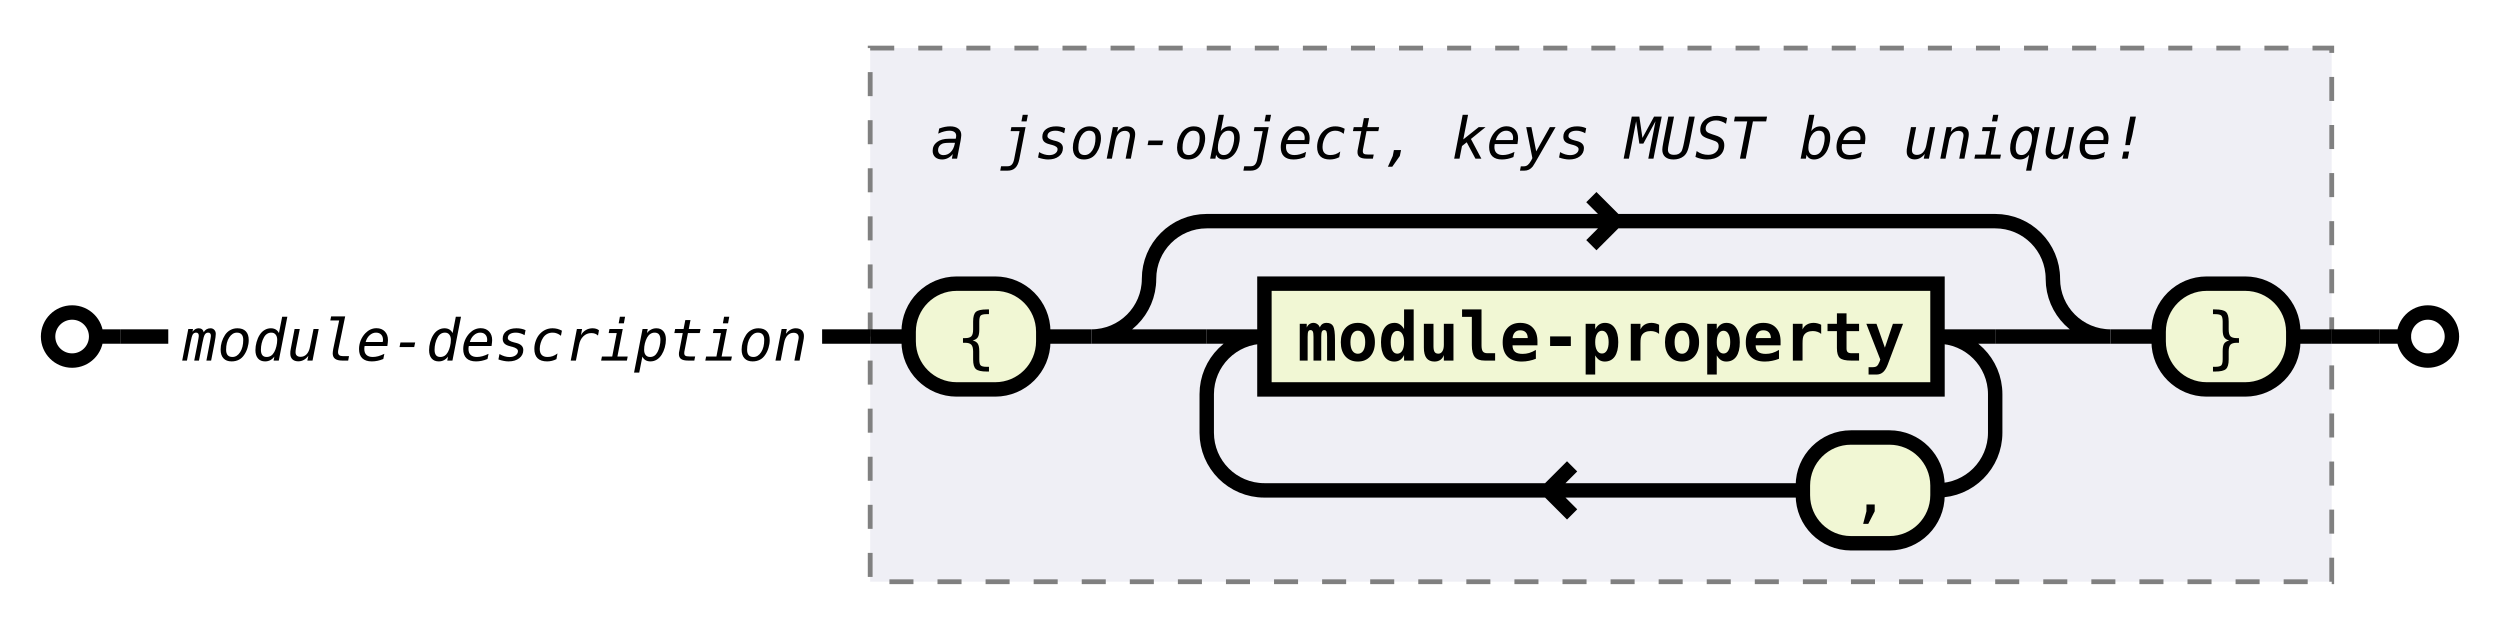
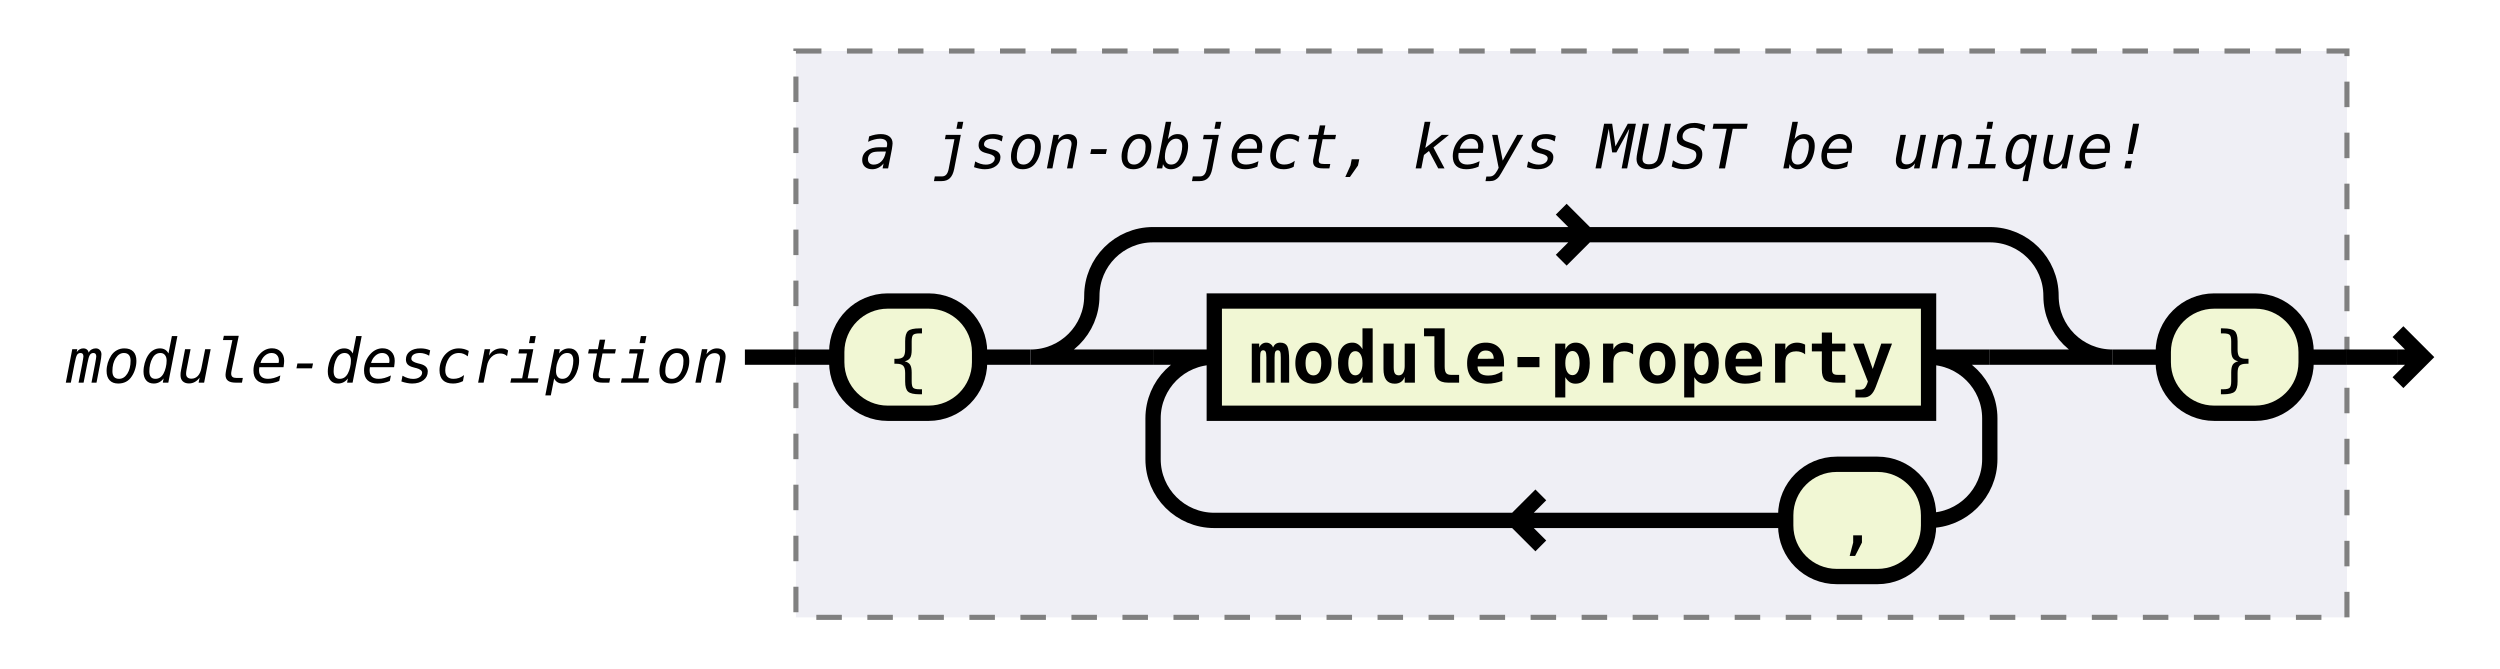
- <svg xmlns="http://www.w3.org/2000/svg" class="railroad" viewBox="0 0 520 131" width="520">
+ <svg xmlns="http://www.w3.org/2000/svg" class="railroad" viewBox="0 0 490 131" width="490">
  <style type="text/css">

    svg.railroad {
        background-color: hsl(30, 20%, 95%);
        background-size: 15px 15px;
        background-image: linear-gradient(to right, rgba(30, 30, 30, .05) 1px, transparent 1px),
                          linear-gradient(to bottom, rgba(30, 30, 30, .05) 1px, transparent 1px);
    }

    svg.railroad path {
        stroke-width: 3px;
        stroke: black;
        fill: transparent;
    }

    svg.railroad .debug {
        stroke-width: 1px;
        stroke: red;
    }

    svg.railroad text {
        font: 14px monospace;
        text-anchor: middle;
    }

    svg.railroad .nonterminal text {
        font-weight: bold;
    }

    svg.railroad text.comment {
        font: italic 12px monospace;
    }

    svg.railroad rect {
        stroke-width: 3px;
        stroke: black;
        fill:hsl(-290, 70%, 90%);
    }

    svg.railroad g.labeledbox &gt; rect {
        stroke-width: 1px;
        stroke: grey;
        stroke-dasharray: 5px;
        fill:rgba(90, 90, 150, .1);
    }</style>
  <g class="sequence">
-     <path d=" M 10 70 a 5 5 0 0 1 5 -5 a 5 5 0 0 1 5 5 a 5 5 0 0 1 -5 5 a 5 5 0 0 1 -5 -5 m 10 0 h 5" />
    <g class="sequence">
-       <text class="comment" x="103" y="75">
+       <g>
+         <text class="comment" x="78" y="75">
module-description</text>
+       </g>
      <g class="labeledbox">
-         <rect height="111" width="304" x="181" y="10" />
-         <path d=" M 181 70 h 8 m 288 0 h 8" />
-         <text class="comment" x="320" y="33">
+         <rect height="111" width="304" x="156" y="10" />
+         <path d=" M 156 70 h 8 m 288 0 h 8" />
+         <g>
+           <text class="comment" x="295" y="33">
a json-object, keys MUST be unique!</text>
+         </g>
        <g class="sequence">
          <g class="terminal">
-             <rect height="22" rx="10" ry="10" width="28" x="189" y="59" />
-             <text x="203" y="75">
+             <rect height="22" rx="10" ry="10" width="28" x="164" y="59" />
+             <text x="178" y="75">
{</text>
          </g>
          <g class="optional">
-             <path d=" M 227 70 h 24 m -24 0 a 12 12 0 0 0 12 -12 v 0 a 12 12 0 0 1 12 -12 h 164 m -79 0 l -5 -5 m 0 10 l 5 -5 m 79 0 a 12 12 0 0 1 12 12 v 0 a 12 12 0 0 0 12 12 h -24" />
+             <path d=" M 202 70 h 24 m -24 0 a 12 12 0 0 0 12 -12 v 0 a 12 12 0 0 1 12 -12 h 164 m -79 0 l -5 -5 m 0 10 l 5 -5 m 79 0 a 12 12 0 0 1 12 12 v 0 a 12 12 0 0 0 12 12 h -24" />
            <g class="sequence">
              <g class="repeat">
-                 <path d=" M 251 70 h 12 m 140 0 h 12 m -12 0 a 12 12 0 0 1 12 12 v 8 a 12 12 0 0 1 -12 12 m -28 0 h -112 m 59 0 l 5 -5 m 0 10 l -5 -5 m -59 0 a 12 12 0 0 1 -12 -12 v -8 a 12 12 0 0 1 12 -12" />
+                 <path d=" M 226 70 h 12 m 140 0 h 12 m -12 0 a 12 12 0 0 1 12 12 v 8 a 12 12 0 0 1 -12 12 m -28 0 h -112 m 59 0 l 5 -5 m 0 10 l -5 -5 m -59 0 a 12 12 0 0 1 -12 -12 v -8 a 12 12 0 0 1 12 -12" />
                <g class="terminal">
-                   <rect height="22" rx="10" ry="10" width="28" x="375" y="91" />
-                   <text x="389" y="107">
+                   <rect height="22" rx="10" ry="10" width="28" x="350" y="91" />
+                   <text x="364" y="107">
,</text>
                </g>
                <g class="nonterminal">
-                   <rect height="22" width="140" x="263" y="59" />
-                   <text x="333" y="75">
+                   <rect height="22" width="140" x="238" y="59" />
+                   <text x="308" y="75">
module-property</text>
                </g>
              </g>
            </g>
          </g>
          <g class="terminal">
-             <rect height="22" rx="10" ry="10" width="28" x="449" y="59" />
-             <text x="463" y="75">
+             <rect height="22" rx="10" ry="10" width="28" x="424" y="59" />
+             <text x="438" y="75">
}</text>
          </g>
-           <path d=" M 217 70 h 10" />
-           <path d=" M 439 70 h 10" />
+           <path d=" M 192 70 h 10" />
+           <path d=" M 414 70 h 10" />
        </g>
      </g>
-       <path d=" M 171 70 h 10" />
+       <path d=" M 146 70 h 10" />
    </g>
-     <path d=" M 495 70 h 5 a 5 5 0 0 1 5 -5 a 5 5 0 0 1 5 5 a 5 5 0 0 1 -5 5 a 5 5 0 0 1 -5 -5" />
-     <path d=" M 25 70 h 10" />
-     <path d=" M 485 70 h 10" />
+     <path d=" M 470 70 h 5 m -5 5 l 5 -5 l -5 -5 m 5 5" />
+     <path d=" M 460 70 h 10" />
  </g>
</svg>
